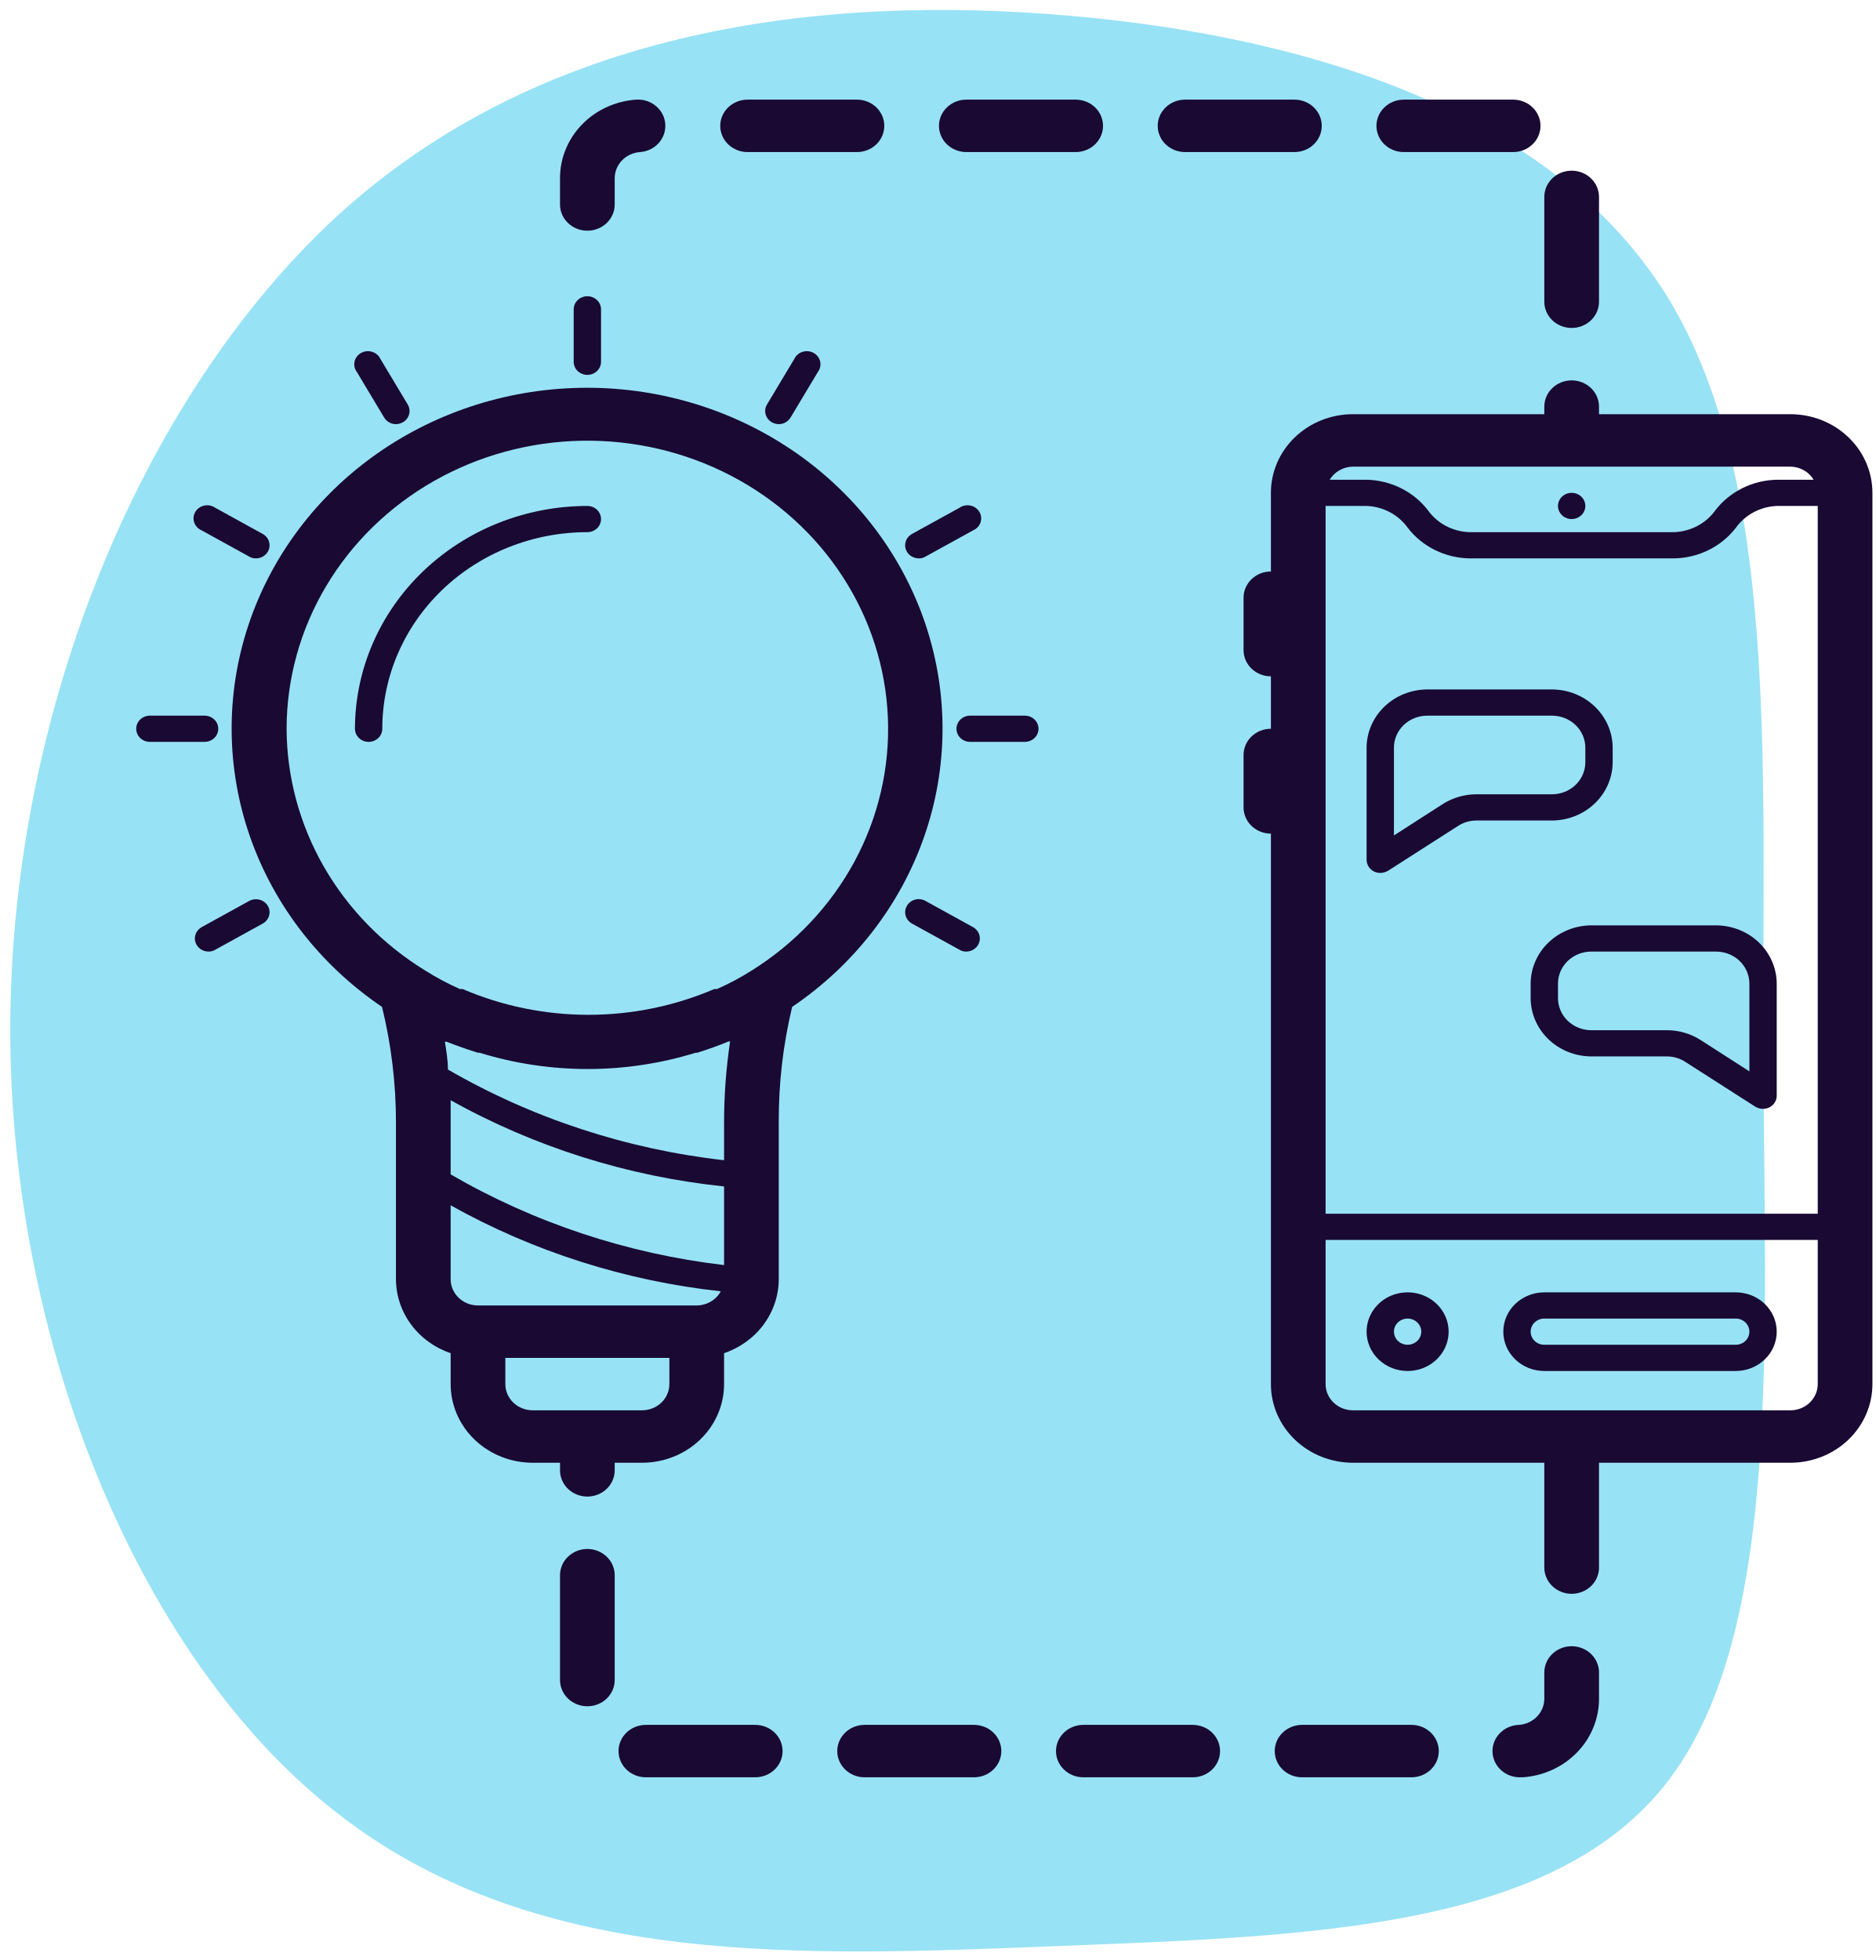
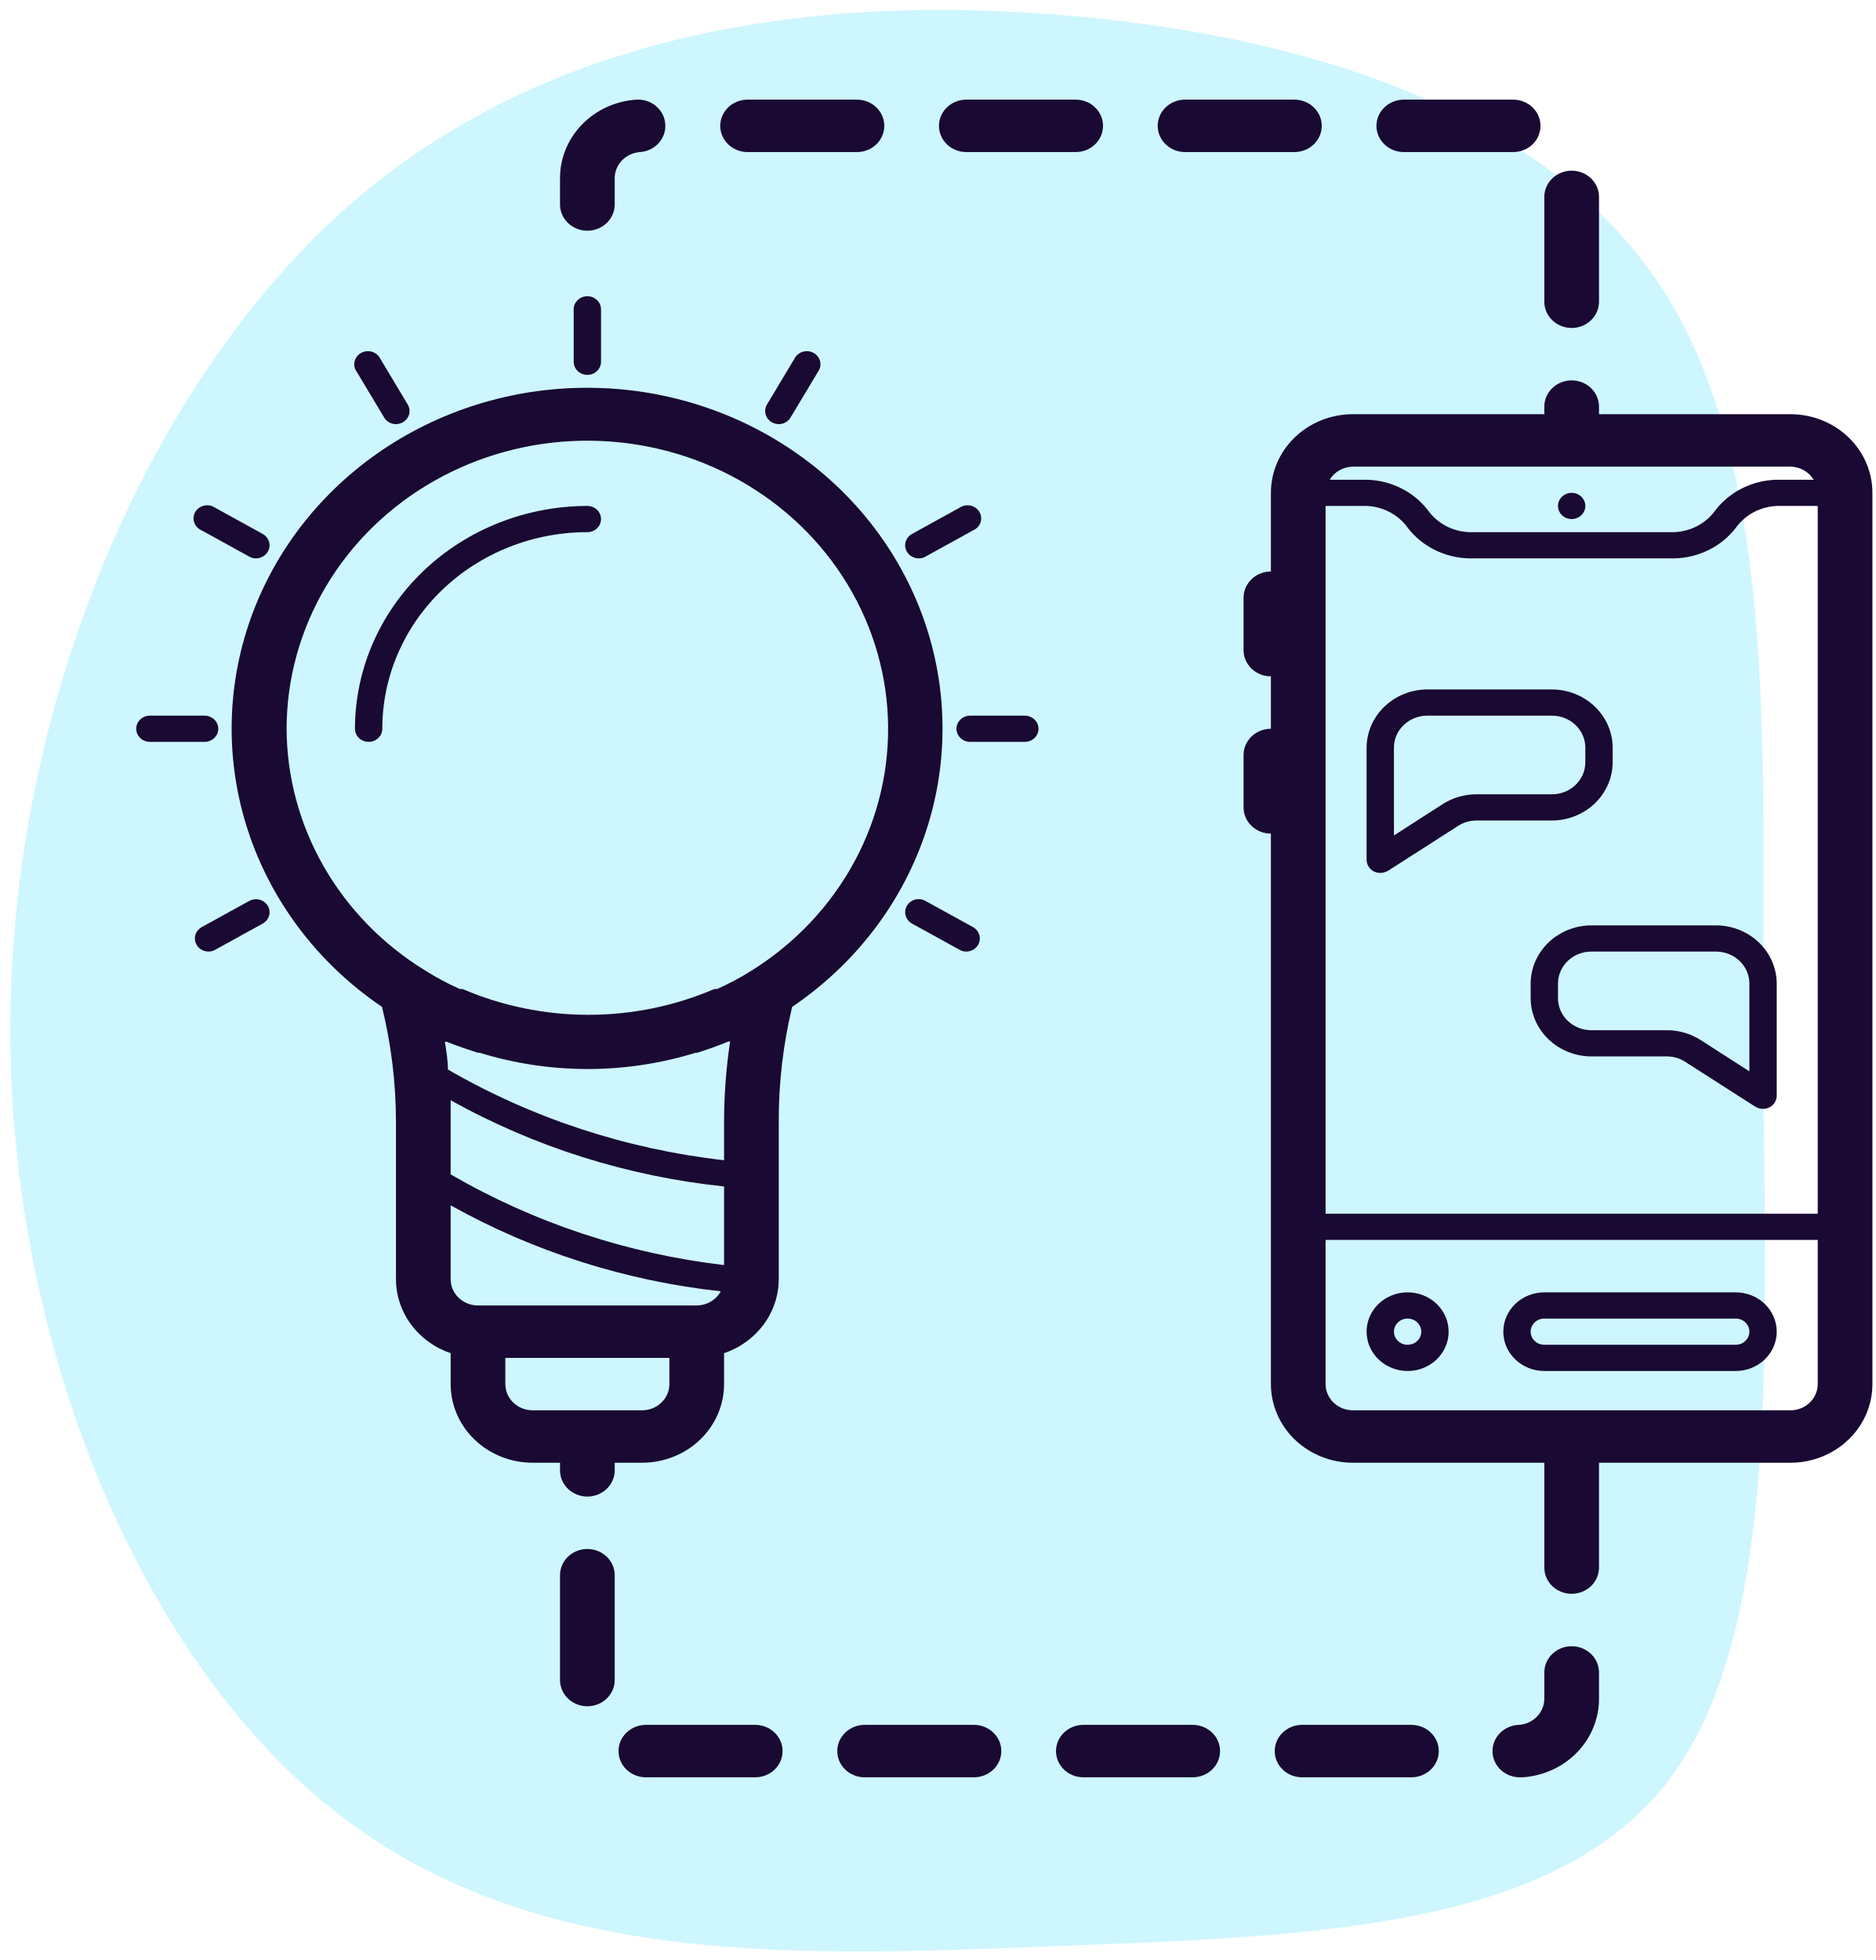
<svg xmlns="http://www.w3.org/2000/svg" width="490" height="512" viewBox="0 0 490 512" fill="none">
-   <path d="M90.539 54.206C37.79 101.097 2.797 185.085 2.682 268.588C2.567 352.091 37.328 435.108 89.266 474.523C141.2 514.34 210.306 510.955 276.722 508.348C343.138 505.742 406.529 503.91 436.068 464.836C465.608 425.762 460.958 349.844 460.658 274.768C460.359 199.692 464.742 125.863 436.019 78.229C407.291 30.997 345.792 9.962 279.791 4.141C213.789 -1.679 143.285 7.715 90.539 54.206Z" fill="#98E2F5" />
+   <path d="M90.539 54.206C37.79 101.097 2.797 185.085 2.682 268.588C2.567 352.091 37.328 435.108 89.266 474.523C141.2 514.34 210.306 510.955 276.722 508.348C343.138 505.742 406.529 503.91 436.068 464.836C465.608 425.762 460.958 349.844 460.658 274.768C460.359 199.692 464.742 125.863 436.019 78.229C407.291 30.997 345.792 9.962 279.791 4.141C213.789 -1.679 143.285 7.715 90.539 54.206Z" fill="#CEF6FF" />
  <path d="M467.725 108.2H417.724V106.214C417.724 104.398 416.971 102.656 415.632 101.372C414.292 100.088 412.475 99.366 410.581 99.366C408.687 99.366 406.87 100.088 405.53 101.372C404.191 102.656 403.438 104.398 403.438 106.214V108.2H353.439C347.756 108.2 342.305 110.364 338.287 114.216C334.269 118.069 332.011 123.294 332.011 128.742V149.285C330.117 149.285 328.3 150.007 326.96 151.291C325.621 152.575 324.868 154.317 324.868 156.133V169.828C324.868 171.644 325.621 173.386 326.96 174.67C328.3 175.954 330.117 176.676 332.011 176.676V190.371C330.117 190.371 328.3 191.092 326.96 192.376C325.621 193.66 324.868 195.402 324.868 197.218V210.913C324.868 212.729 325.621 214.471 326.96 215.755C328.3 217.04 330.117 217.761 332.011 217.761V361.56C332.011 367.008 334.269 372.233 338.287 376.086C342.305 379.938 347.756 382.103 353.439 382.103H403.438V409.493C403.438 411.309 404.191 413.051 405.53 414.335C406.87 415.619 408.687 416.341 410.581 416.341C412.475 416.341 414.292 415.619 415.632 414.335C416.971 413.051 417.724 411.309 417.724 409.493V382.103H467.725C473.407 382.103 478.855 379.938 482.873 376.086C486.895 372.233 489.151 367.008 489.151 361.56V128.742C489.151 123.294 486.895 118.069 482.873 114.216C478.855 110.364 473.407 108.2 467.725 108.2ZM353.439 121.895H467.725C468.958 121.914 470.166 122.239 471.231 122.839C472.292 123.439 473.177 124.294 473.793 125.318H464.151C461.031 125.387 457.965 126.138 455.193 127.515C452.421 128.891 450.012 130.857 448.152 133.262C446.948 134.962 445.346 136.368 443.472 137.367C441.599 138.366 439.508 138.93 437.366 139.014H383.796C381.654 138.93 379.563 138.366 377.69 137.367C375.817 136.368 374.214 134.962 373.01 133.262C371.151 130.857 368.742 128.891 365.97 127.515C363.196 126.138 360.132 125.387 357.01 125.318H347.368C347.985 124.294 348.868 123.439 349.932 122.839C350.996 122.239 352.205 121.914 353.439 121.895ZM474.867 361.56C474.867 363.376 474.112 365.118 472.774 366.402C471.436 367.686 469.616 368.408 467.725 368.408H353.439C351.545 368.408 349.728 367.686 348.388 366.402C347.049 365.118 346.296 363.376 346.296 361.56V323.899H474.867V361.56ZM346.296 317.051V132.166H357.01C359.152 132.25 361.243 132.814 363.116 133.813C364.989 134.812 366.592 136.218 367.796 137.918C369.656 140.323 372.064 142.289 374.837 143.665C377.61 145.042 380.674 145.793 383.796 145.861H437.366C440.5 145.803 443.579 145.057 446.365 143.68C449.151 142.303 451.57 140.332 453.436 137.918C454.64 136.218 456.246 134.812 458.116 133.813C459.991 132.814 462.08 132.25 464.223 132.166H474.867V317.051H346.296Z" fill="#190933" />
  <path d="M410.581 135.59C412.553 135.59 414.153 134.057 414.153 132.166C414.153 130.275 412.553 128.742 410.581 128.742C408.609 128.742 407.01 130.275 407.01 132.166C407.01 134.057 408.609 135.59 410.581 135.59Z" fill="#190933" />
  <path d="M153.442 139.014C154.389 139.014 155.298 138.653 155.967 138.011C156.637 137.369 157.013 136.498 157.013 135.59C157.013 134.682 156.637 133.811 155.967 133.169C155.298 132.527 154.389 132.166 153.442 132.166C137.346 132.184 121.914 138.322 110.532 149.234C99.15 160.145 92.748 174.939 92.729 190.37C92.729 191.278 93.105 192.149 93.775 192.791C94.445 193.433 95.353 193.794 96.3 193.794C97.247 193.794 98.156 193.433 98.825 192.791C99.495 192.149 99.871 191.278 99.871 190.37C99.871 176.75 105.516 163.687 115.562 154.056C125.608 144.424 139.234 139.014 153.442 139.014Z" fill="#190933" />
  <path d="M149.871 80.809V94.504C149.871 95.412 150.247 96.283 150.917 96.925C151.587 97.567 152.495 97.928 153.442 97.928C154.389 97.928 155.298 97.567 155.967 96.925C156.637 96.283 157.013 95.412 157.013 94.504V80.809C157.013 79.901 156.637 79.031 155.967 78.388C155.298 77.746 154.389 77.385 153.442 77.385C152.495 77.385 151.587 77.746 150.917 78.388C150.247 79.031 149.871 79.901 149.871 80.809Z" fill="#190933" />
  <path d="M103.442 110.802C104.069 110.781 104.681 110.616 105.228 110.322C106.039 109.865 106.629 109.119 106.87 108.248C107.11 107.376 106.982 106.448 106.514 105.666L99.371 93.751C99.165 93.315 98.866 92.924 98.493 92.605C98.12 92.287 97.682 92.046 97.206 91.901C96.73 91.754 96.227 91.706 95.73 91.757C95.234 91.809 94.753 91.96 94.322 92.201C93.889 92.442 93.515 92.767 93.222 93.155C92.93 93.544 92.725 93.986 92.622 94.455C92.519 94.924 92.52 95.408 92.624 95.877C92.729 96.345 92.934 96.788 93.228 97.175L100.371 109.09C100.683 109.607 101.13 110.037 101.669 110.338C102.208 110.638 102.819 110.798 103.442 110.802Z" fill="#190933" />
  <path d="M65.086 145.382C65.615 145.714 66.239 145.881 66.872 145.861C67.495 145.857 68.106 145.698 68.645 145.397C69.184 145.097 69.631 144.667 69.943 144.149C70.412 143.367 70.539 142.439 70.299 141.568C70.058 140.696 69.468 139.95 68.657 139.493L56.229 132.645C55.825 132.363 55.363 132.166 54.875 132.066C54.386 131.966 53.881 131.965 53.392 132.064C52.903 132.163 52.441 132.359 52.036 132.64C51.631 132.92 51.292 133.279 51.041 133.693C50.79 134.108 50.632 134.567 50.578 135.044C50.524 135.52 50.575 136.002 50.727 136.458C50.879 136.914 51.13 137.335 51.462 137.693C51.795 138.05 52.202 138.337 52.657 138.534L65.086 145.382Z" fill="#190933" />
  <path d="M35.587 190.37C35.587 191.278 35.963 192.149 36.633 192.791C37.302 193.433 38.211 193.794 39.158 193.794H53.443C54.391 193.794 55.299 193.433 55.969 192.791C56.639 192.149 57.015 191.278 57.015 190.37C57.015 189.462 56.639 188.592 55.969 187.949C55.299 187.307 54.391 186.946 53.443 186.946H39.158C38.211 186.946 37.302 187.307 36.633 187.949C35.963 188.592 35.587 189.462 35.587 190.37Z" fill="#190933" />
  <path d="M54.444 248.575C55.075 248.586 55.696 248.42 56.229 248.095L68.658 241.247C69.469 240.79 70.058 240.045 70.299 239.173C70.54 238.301 70.412 237.373 69.943 236.591C69.466 235.814 68.689 235.248 67.779 235.018C66.87 234.787 65.902 234.909 65.086 235.359L52.658 242.206C51.988 242.588 51.466 243.168 51.172 243.861C50.878 244.553 50.829 245.318 51.031 246.04C51.233 246.761 51.676 247.4 52.293 247.857C52.909 248.315 53.664 248.567 54.444 248.575Z" fill="#190933" />
  <path d="M207.512 93.751L200.37 105.666C199.901 106.448 199.773 107.376 200.014 108.248C200.255 109.119 200.844 109.865 201.655 110.322C202.202 110.616 202.814 110.781 203.441 110.802C204.064 110.798 204.675 110.638 205.214 110.338C205.753 110.037 206.201 109.607 206.512 109.09L213.655 97.175C213.949 96.788 214.155 96.345 214.259 95.877C214.364 95.408 214.364 94.924 214.262 94.455C214.158 93.986 213.954 93.544 213.661 93.155C213.368 92.767 212.994 92.442 212.562 92.201C212.13 91.96 211.65 91.809 211.153 91.757C210.656 91.706 210.154 91.754 209.678 91.901C209.202 92.046 208.763 92.287 208.39 92.605C208.017 92.924 207.718 93.315 207.512 93.751Z" fill="#190933" />
  <path d="M236.941 144.149C237.253 144.667 237.7 145.097 238.239 145.397C238.778 145.698 239.389 145.857 240.012 145.861C240.645 145.881 241.269 145.714 241.798 145.382L254.226 138.534C254.682 138.337 255.089 138.05 255.421 137.693C255.754 137.335 256.004 136.914 256.157 136.458C256.309 136.002 256.36 135.52 256.306 135.044C256.252 134.567 256.094 134.108 255.843 133.693C255.592 133.279 255.253 132.92 254.848 132.64C254.443 132.359 253.981 132.163 253.492 132.064C253.003 131.965 252.498 131.966 252.009 132.066C251.52 132.166 251.059 132.363 250.655 132.645L238.226 139.493C237.416 139.95 236.826 140.696 236.585 141.568C236.345 142.439 236.472 143.367 236.941 144.149Z" fill="#190933" />
  <path d="M271.298 190.37C271.298 189.463 270.921 188.592 270.252 187.95C269.582 187.308 268.673 186.947 267.726 186.947H253.441C252.493 186.947 251.585 187.308 250.915 187.95C250.245 188.592 249.869 189.463 249.869 190.37C249.869 191.278 250.245 192.149 250.915 192.791C251.585 193.433 252.493 193.794 253.441 193.794H267.726C268.673 193.794 269.582 193.433 270.252 192.791C270.921 192.149 271.298 191.278 271.298 190.37Z" fill="#190933" />
  <path d="M250.655 248.095C251.188 248.42 251.809 248.587 252.441 248.575C253.22 248.567 253.975 248.315 254.592 247.857C255.208 247.4 255.651 246.761 255.853 246.04C256.056 245.318 256.006 244.553 255.713 243.861C255.419 243.169 254.897 242.588 254.226 242.206L241.798 235.359C241.397 235.127 240.951 234.975 240.487 234.912C240.023 234.848 239.55 234.875 239.098 234.99C238.645 235.105 238.22 235.306 237.85 235.581C237.479 235.856 237.17 236.2 236.941 236.591C236.472 237.373 236.345 238.301 236.585 239.173C236.826 240.045 237.416 240.79 238.226 241.248L250.655 248.095Z" fill="#190933" />
  <path d="M139.156 382.103H146.299V384.088C146.299 385.904 147.052 387.646 148.391 388.93C149.731 390.215 151.547 390.936 153.442 390.936C155.336 390.936 157.153 390.215 158.493 388.93C159.832 387.646 160.585 385.904 160.585 384.088V382.103H167.727C173.41 382.103 178.861 379.938 182.879 376.086C186.898 372.233 189.156 367.008 189.156 361.56V353.48C193.323 352.067 196.934 349.453 199.491 345.996C202.049 342.539 203.429 338.408 203.441 334.169V293.084C203.399 282.968 204.574 272.881 206.941 263.023C223.044 252.119 235.109 236.584 241.389 218.668C247.669 200.752 247.838 181.385 241.871 163.371C235.904 145.357 224.111 129.631 208.2 118.47C192.289 107.31 173.086 101.294 153.37 101.294C133.655 101.294 114.451 107.31 98.54 118.47C82.629 129.631 70.836 145.357 64.869 163.371C58.903 181.385 59.071 200.752 65.351 218.668C71.631 236.584 83.696 252.119 99.8 263.023C102.215 272.876 103.437 282.963 103.442 293.084V334.169C103.455 338.408 104.834 342.539 107.392 345.996C109.949 349.453 113.56 352.067 117.728 353.48V361.56C117.728 367.008 119.985 372.233 124.004 376.086C128.023 379.938 133.473 382.103 139.156 382.103ZM189.156 330.472C163.868 327.497 139.525 319.423 117.728 306.779V293.084C117.728 291.167 117.728 289.318 117.728 287.401C139.627 299.626 163.962 307.302 189.156 309.929V330.472ZM117.728 314.859C139.37 326.96 163.404 334.609 188.298 337.32C187.701 338.426 186.799 339.354 185.692 340.006C184.584 340.657 183.312 341.007 182.013 341.017H124.871C122.976 341.017 121.16 340.296 119.82 339.011C118.481 337.727 117.728 335.986 117.728 334.169V314.859ZM174.87 361.56C174.87 363.376 174.117 365.118 172.778 366.402C171.438 367.686 169.622 368.407 167.727 368.407H139.156C137.262 368.407 135.445 367.686 134.105 366.402C132.766 365.118 132.013 363.376 132.013 361.56V354.712H174.87V361.56ZM74.871 190.37C74.884 177.322 78.433 164.5 85.17 153.161C91.906 141.823 101.6 132.357 113.301 125.691C125.002 119.024 138.309 115.386 151.917 115.133C165.526 114.88 178.97 118.02 190.931 124.246C202.893 130.472 212.963 139.571 220.153 150.65C227.344 161.729 231.409 174.409 231.95 187.448C232.491 200.486 229.49 213.436 223.24 225.027C216.99 236.619 207.706 246.456 196.298 253.573C193.427 255.384 190.419 256.986 187.298 258.367H186.584C176.248 262.802 165.051 265.094 153.727 265.094C142.403 265.094 131.207 262.802 120.871 258.367H120.156C117.036 256.986 114.028 255.384 111.157 253.573C100.076 246.79 90.947 237.45 84.608 226.407C78.268 215.365 74.921 202.975 74.871 190.37ZM124.871 275.006H125.299C143.645 280.668 163.381 280.668 181.727 275.006H182.155C184.941 274.116 187.655 273.158 190.298 272.062H190.727C189.692 279.026 189.167 286.05 189.156 293.084V303.081C163.623 300.195 139.028 292.118 117.014 279.389C117.014 276.924 116.585 274.527 116.228 272.13H116.657C119.299 273.158 122.014 274.116 124.871 275.006Z" fill="#190933" />
  <path d="M153.442 404.631C151.547 404.631 149.731 405.352 148.391 406.637C147.052 407.921 146.299 409.663 146.299 411.479V438.867C146.299 440.685 147.052 442.426 148.391 443.712C149.731 444.995 151.547 445.719 153.442 445.719C155.336 445.719 157.153 444.995 158.493 443.712C159.832 442.426 160.585 440.685 160.585 438.867V411.479C160.585 409.663 159.832 407.921 158.493 406.637C157.153 405.352 155.336 404.631 153.442 404.631Z" fill="#190933" />
  <path d="M311.583 450.579H283.011C281.117 450.579 279.3 451.299 277.961 452.586C276.621 453.868 275.869 455.609 275.869 457.427C275.869 459.244 276.621 460.985 277.961 462.267C279.3 463.554 281.117 464.274 283.011 464.274H311.583C313.477 464.274 315.294 463.554 316.633 462.267C317.973 460.985 318.725 459.244 318.725 457.427C318.725 455.609 317.973 453.868 316.633 452.586C315.294 451.299 313.477 450.579 311.583 450.579Z" fill="#190933" />
  <path d="M218.727 457.427C218.727 459.244 219.479 460.985 220.819 462.267C222.158 463.554 223.975 464.274 225.869 464.274H254.44C256.335 464.274 258.152 463.554 259.491 462.267C260.831 460.985 261.583 459.244 261.583 457.427C261.583 455.609 260.831 453.868 259.491 452.586C258.152 451.299 256.335 450.579 254.44 450.579H225.869C223.975 450.579 222.158 451.299 220.819 452.586C219.479 453.868 218.727 455.609 218.727 457.427Z" fill="#190933" />
  <path d="M410.581 430.034C408.687 430.034 406.87 430.758 405.53 432.04C404.191 433.327 403.438 435.068 403.438 436.881V443.732C403.443 445.465 402.759 447.138 401.526 448.412C400.293 449.683 398.602 450.459 396.795 450.579C394.901 450.644 393.11 451.424 391.818 452.755C390.525 454.081 389.836 455.85 389.903 457.664C389.969 459.481 390.785 461.198 392.171 462.436C393.558 463.679 395.401 464.338 397.296 464.274H397.795C403.214 463.908 408.287 461.584 411.987 457.772C415.686 453.957 417.737 448.939 417.724 443.732V436.881C417.724 435.068 416.971 433.327 415.632 432.04C414.292 430.758 412.475 430.034 410.581 430.034Z" fill="#190933" />
  <path d="M197.298 450.579H168.727C166.833 450.579 165.016 451.299 163.677 452.586C162.337 453.868 161.585 455.609 161.585 457.427C161.585 459.244 162.337 460.985 163.677 462.267C165.016 463.554 166.833 464.274 168.727 464.274H197.298C199.193 464.274 201.01 463.554 202.349 462.267C203.689 460.985 204.441 459.244 204.441 457.427C204.441 455.609 203.689 453.868 202.349 452.586C201.01 451.299 199.193 450.579 197.298 450.579Z" fill="#190933" />
  <path d="M368.725 464.274C370.619 464.274 372.436 463.554 373.775 462.267C375.115 460.985 375.867 459.244 375.867 457.427C375.867 455.609 375.115 453.868 373.775 452.586C372.436 451.299 370.619 450.579 368.725 450.579H340.154C338.259 450.579 336.442 451.299 335.103 452.586C333.763 453.868 333.011 455.609 333.011 457.427C333.011 459.244 333.763 460.985 335.103 462.267C336.442 463.554 338.259 464.274 340.154 464.274H368.725Z" fill="#190933" />
  <path d="M231.012 32.877C231.012 31.061 230.26 29.319 228.92 28.035C227.581 26.751 225.764 26.029 223.87 26.029H195.299C193.404 26.029 191.588 26.751 190.248 28.035C188.908 29.319 188.156 31.061 188.156 32.877C188.156 34.693 188.908 36.435 190.248 37.719C191.588 39.003 193.404 39.724 195.299 39.724H223.87C225.764 39.724 227.581 39.003 228.92 37.719C230.26 36.435 231.012 34.693 231.012 32.877Z" fill="#190933" />
  <path d="M345.297 32.877C345.297 31.061 344.544 29.319 343.205 28.035C341.865 26.751 340.048 26.029 338.154 26.029H309.583C307.689 26.029 305.872 26.751 304.532 28.035C303.193 29.319 302.44 31.061 302.44 32.877C302.44 34.693 303.193 36.435 304.532 37.719C305.872 39.003 307.689 39.724 309.583 39.724H338.154C340.048 39.724 341.865 39.003 343.205 37.719C344.544 36.435 345.297 34.693 345.297 32.877Z" fill="#190933" />
  <path d="M288.154 32.877C288.154 31.061 287.402 29.319 286.062 28.035C284.723 26.751 282.906 26.029 281.012 26.029H252.441C250.546 26.029 248.73 26.751 247.39 28.035C246.05 29.319 245.298 31.061 245.298 32.877C245.298 34.693 246.05 36.435 247.39 37.719C248.73 39.003 250.546 39.724 252.441 39.724H281.012C282.906 39.724 284.723 39.003 286.062 37.719C287.402 36.435 288.154 34.693 288.154 32.877Z" fill="#190933" />
  <path d="M403.438 51.433V78.823C403.438 80.639 404.191 82.381 405.53 83.665C406.87 84.95 408.687 85.671 410.581 85.671C412.475 85.671 414.292 84.95 415.632 83.665C416.971 82.381 417.724 80.639 417.724 78.823V51.433C417.724 49.617 416.971 47.875 415.632 46.591C414.292 45.307 412.475 44.586 410.581 44.586C408.687 44.586 406.87 45.307 405.53 46.591C404.191 47.875 403.438 49.617 403.438 51.433Z" fill="#190933" />
  <path d="M366.725 26.029C364.83 26.029 363.014 26.751 361.674 28.035C360.335 29.319 359.582 31.061 359.582 32.877C359.582 34.693 360.335 36.435 361.674 37.719C363.014 39.003 364.83 39.724 366.725 39.724H395.296C397.19 39.724 399.007 39.003 400.347 37.719C401.686 36.435 402.439 34.693 402.439 32.877C402.439 31.061 401.686 29.319 400.347 28.035C399.007 26.751 397.19 26.029 395.296 26.029H366.725Z" fill="#190933" />
  <path d="M160.585 53.419V46.571C160.58 44.835 161.264 43.162 162.497 41.891C163.73 40.62 165.421 39.845 167.228 39.724C169.098 39.583 170.835 38.743 172.065 37.385C173.294 36.027 173.917 34.26 173.799 32.465C173.744 31.565 173.505 30.685 173.095 29.874C172.684 29.063 172.111 28.338 171.407 27.74C170.704 27.142 169.884 26.683 168.995 26.389C168.107 26.095 167.166 25.973 166.227 26.028C160.809 26.393 155.736 28.717 152.036 32.531C148.337 36.345 146.286 41.363 146.299 46.571V53.419C146.299 55.235 147.052 56.977 148.391 58.261C149.731 59.545 151.548 60.266 153.442 60.266C155.336 60.266 157.153 59.545 158.493 58.261C159.832 56.977 160.585 55.235 160.585 53.419Z" fill="#190933" />
  <path d="M367.725 358.136C369.843 358.136 371.915 357.534 373.677 356.405C375.439 355.276 376.812 353.672 377.623 351.795C378.434 349.919 378.646 347.853 378.233 345.861C377.819 343.868 376.799 342.038 375.301 340.602C373.802 339.166 371.893 338.187 369.815 337.791C367.736 337.395 365.582 337.598 363.624 338.376C361.667 339.153 359.993 340.469 358.816 342.159C357.639 343.848 357.01 345.833 357.01 347.865C357.01 350.589 358.139 353.201 360.148 355.128C362.158 357.054 364.883 358.136 367.725 358.136ZM367.725 344.441C368.431 344.441 369.121 344.642 369.709 345.018C370.296 345.394 370.754 345.929 371.024 346.555C371.295 347.18 371.365 347.869 371.227 348.533C371.089 349.197 370.749 349.807 370.25 350.286C369.75 350.765 369.114 351.091 368.421 351.223C367.728 351.355 367.01 351.287 366.358 351.028C365.705 350.769 365.148 350.33 364.755 349.767C364.363 349.204 364.153 348.542 364.153 347.865C364.153 346.957 364.529 346.086 365.199 345.444C365.869 344.802 366.777 344.441 367.725 344.441Z" fill="#190933" />
  <path d="M403.438 358.136H453.436C456.28 358.136 459.006 357.054 461.014 355.128C463.023 353.201 464.152 350.589 464.152 347.865C464.152 345.141 463.023 342.528 461.014 340.602C459.006 338.675 456.28 337.594 453.436 337.594H403.438C400.597 337.594 397.872 338.675 395.863 340.602C393.853 342.528 392.724 345.141 392.724 347.865C392.724 350.589 393.853 353.201 395.863 355.128C397.872 357.054 400.597 358.136 403.438 358.136ZM403.438 344.441H453.436C454.384 344.441 455.294 344.802 455.965 345.444C456.632 346.086 457.009 346.957 457.009 347.865C457.009 348.773 456.632 349.644 455.965 350.286C455.294 350.928 454.384 351.288 453.436 351.288H403.438C402.491 351.288 401.583 350.928 400.913 350.286C400.243 349.644 399.867 348.773 399.867 347.865C399.867 346.957 400.243 346.086 400.913 345.444C401.583 344.802 402.491 344.441 403.438 344.441Z" fill="#190933" />
  <path d="M448.295 241.727H415.724C411.524 241.745 407.502 243.353 404.532 246.2C401.562 249.047 399.886 252.903 399.867 256.929V260.763C399.886 264.79 401.562 268.646 404.532 271.493C407.502 274.34 411.524 275.947 415.724 275.965H435.438C437.172 275.958 438.867 276.46 440.295 277.403L458.582 289.113C459.186 289.458 459.874 289.647 460.583 289.66C461.178 289.655 461.765 289.514 462.294 289.249C462.851 288.948 463.321 288.511 463.644 287.982C463.971 287.453 464.147 286.851 464.152 286.237V256.929C464.135 252.903 462.457 249.047 459.488 246.2C456.519 243.353 452.497 241.745 448.295 241.727ZM457.009 279.868L444.223 271.651C441.619 269.995 438.563 269.114 435.438 269.117H415.724C413.413 269.117 411.196 268.237 409.562 266.671C407.928 265.104 407.01 262.979 407.01 260.763V256.929C407.01 254.713 407.928 252.588 409.562 251.021C411.196 249.455 413.413 248.575 415.724 248.575H448.295C450.606 248.575 452.824 249.455 454.455 251.021C456.091 252.588 457.009 254.713 457.009 256.929V279.868Z" fill="#190933" />
  <path d="M421.295 199.135V195.301C421.276 191.275 419.6 187.419 416.63 184.572C413.661 181.725 409.638 180.117 405.438 180.099H372.867C368.667 180.117 364.645 181.725 361.675 184.572C358.706 187.419 357.029 191.275 357.01 195.301V224.608C357.016 225.223 357.191 225.825 357.517 226.354C357.843 226.883 358.309 227.32 358.868 227.621C359.397 227.886 359.984 228.027 360.582 228.032C361.287 228.019 361.976 227.83 362.582 227.484L380.867 215.775C382.295 214.832 383.99 214.33 385.725 214.337H405.438C409.638 214.319 413.661 212.712 416.63 209.865C419.6 207.018 421.276 203.162 421.295 199.135ZM376.939 210.023L364.153 218.24V195.301C364.153 193.085 365.071 190.96 366.706 189.394C368.34 187.827 370.556 186.947 372.867 186.947H405.438C407.749 186.947 409.966 187.827 411.6 189.394C413.234 190.96 414.153 193.085 414.153 195.301V199.135C414.153 201.351 413.234 203.476 411.6 205.043C409.966 206.609 407.749 207.489 405.438 207.489H385.725C382.599 207.486 379.543 208.367 376.939 210.023Z" fill="#190933" />
</svg>
